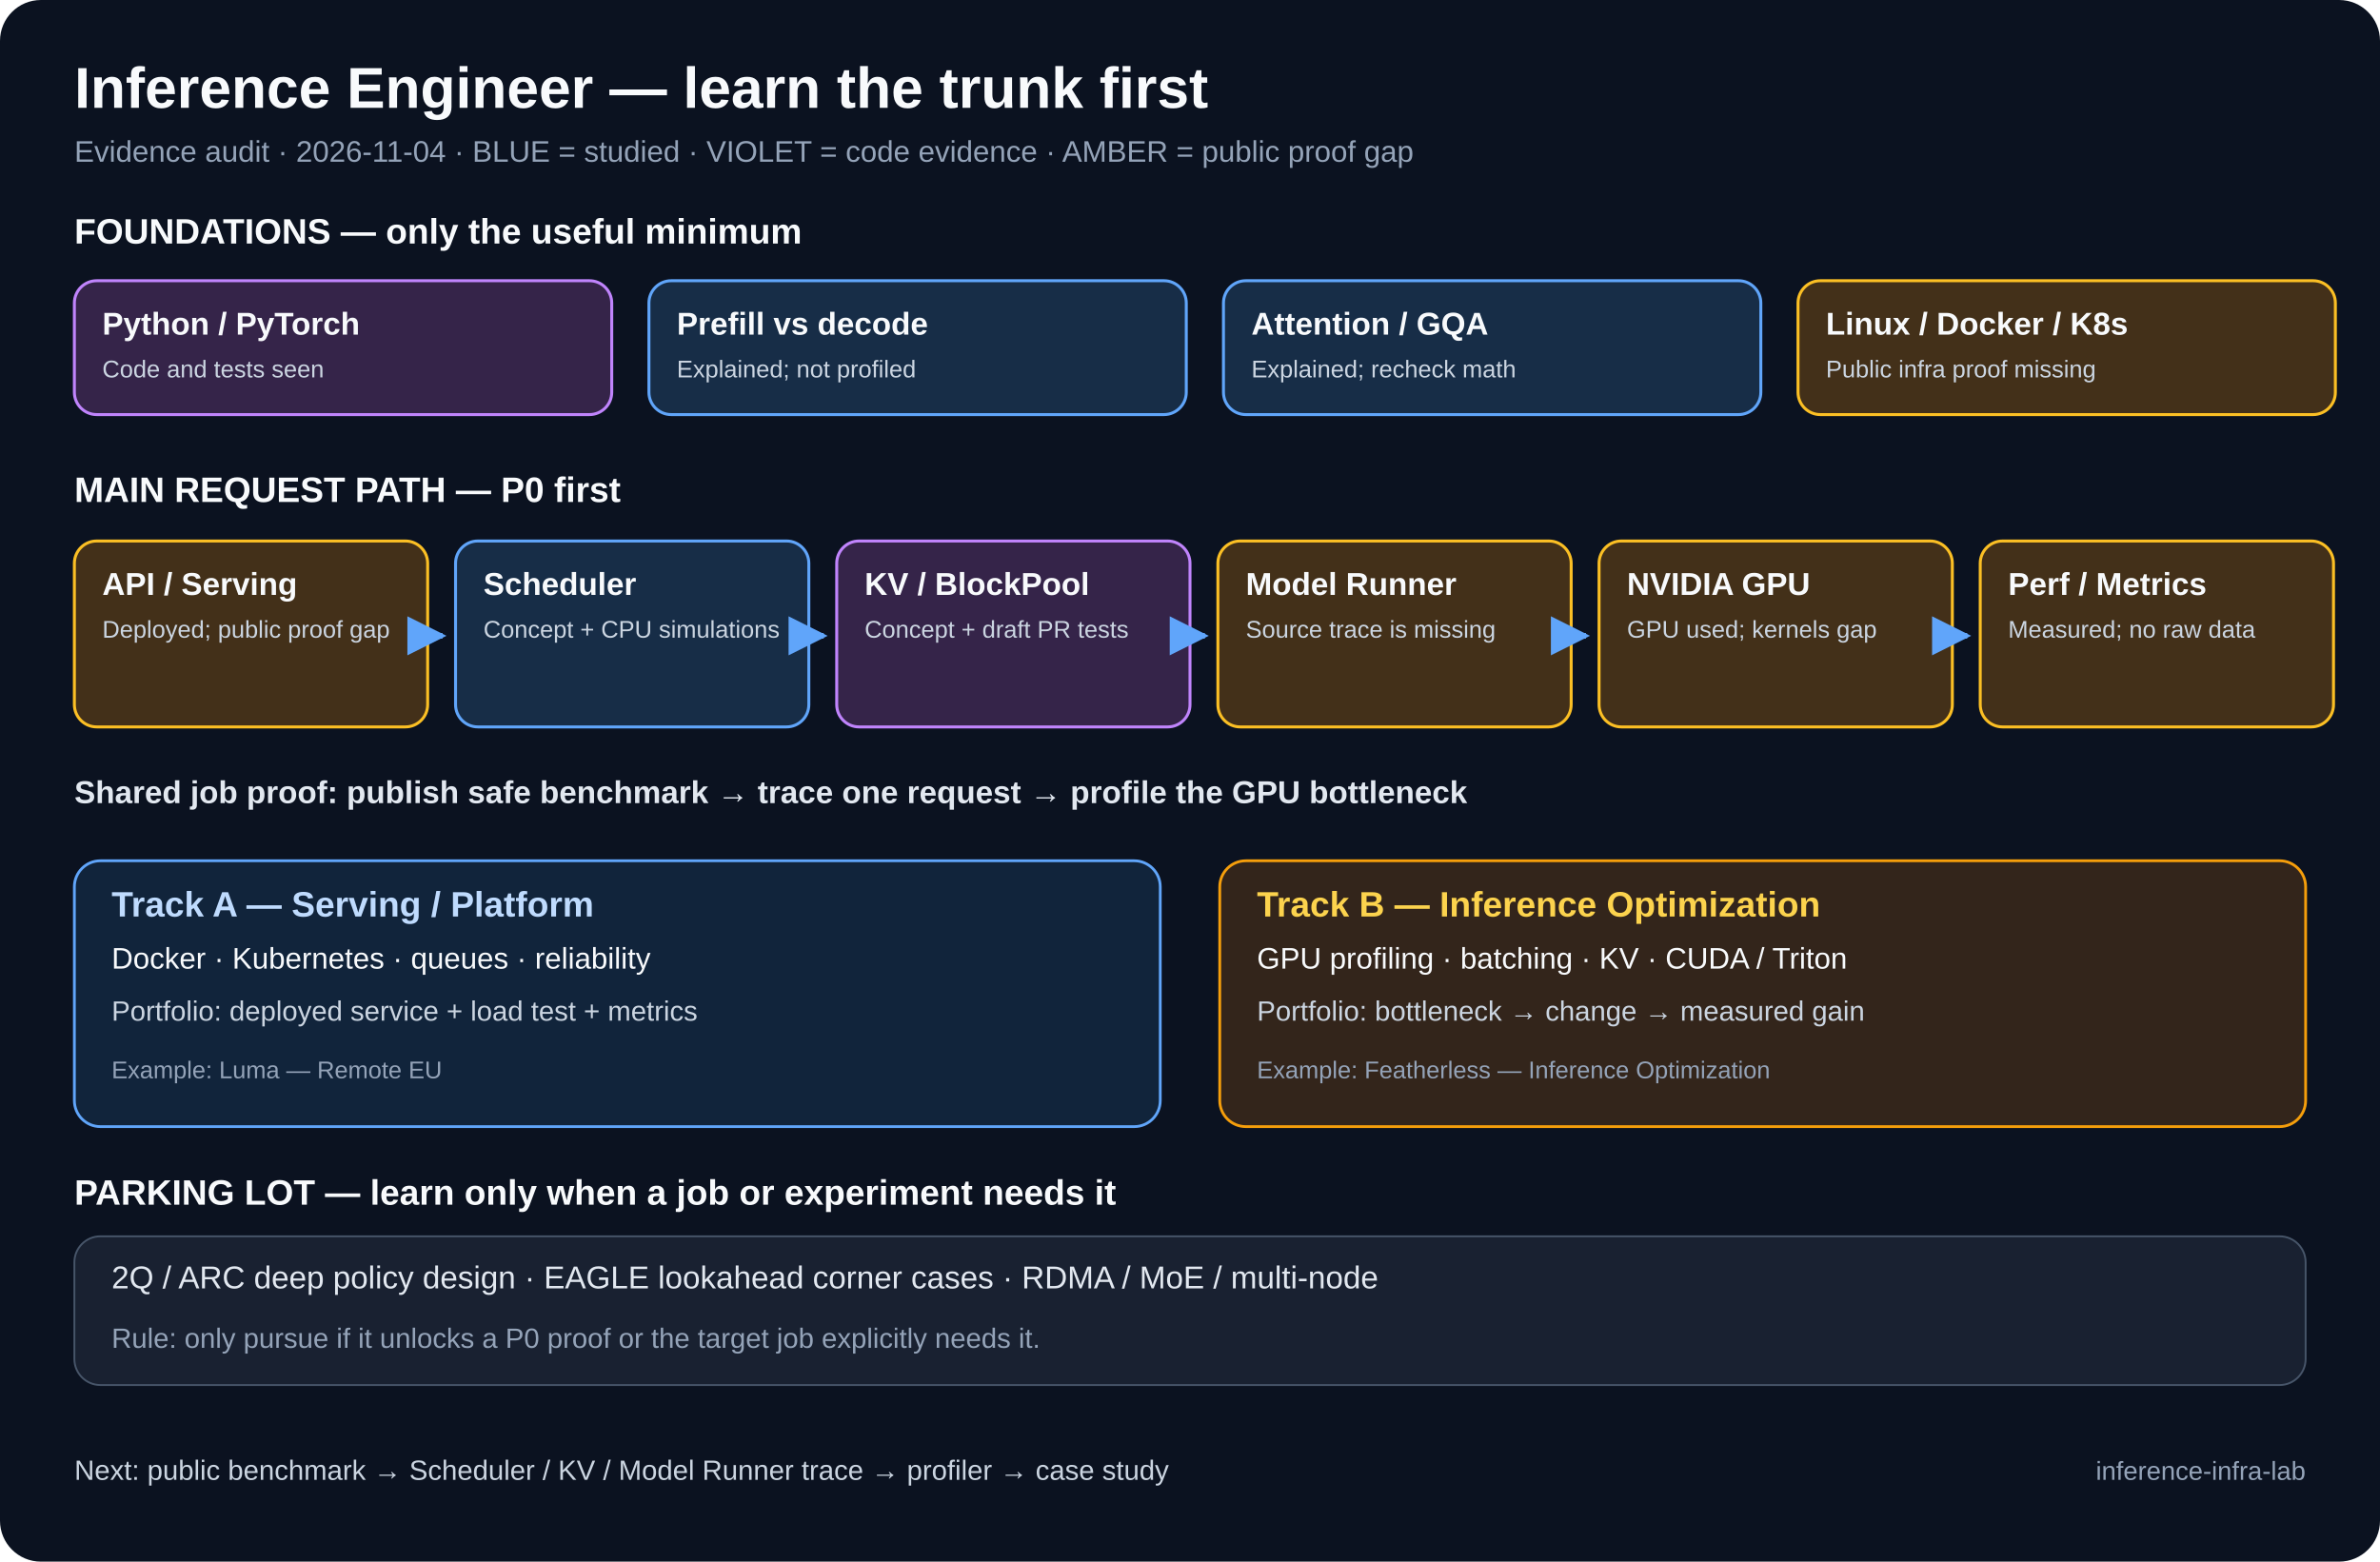
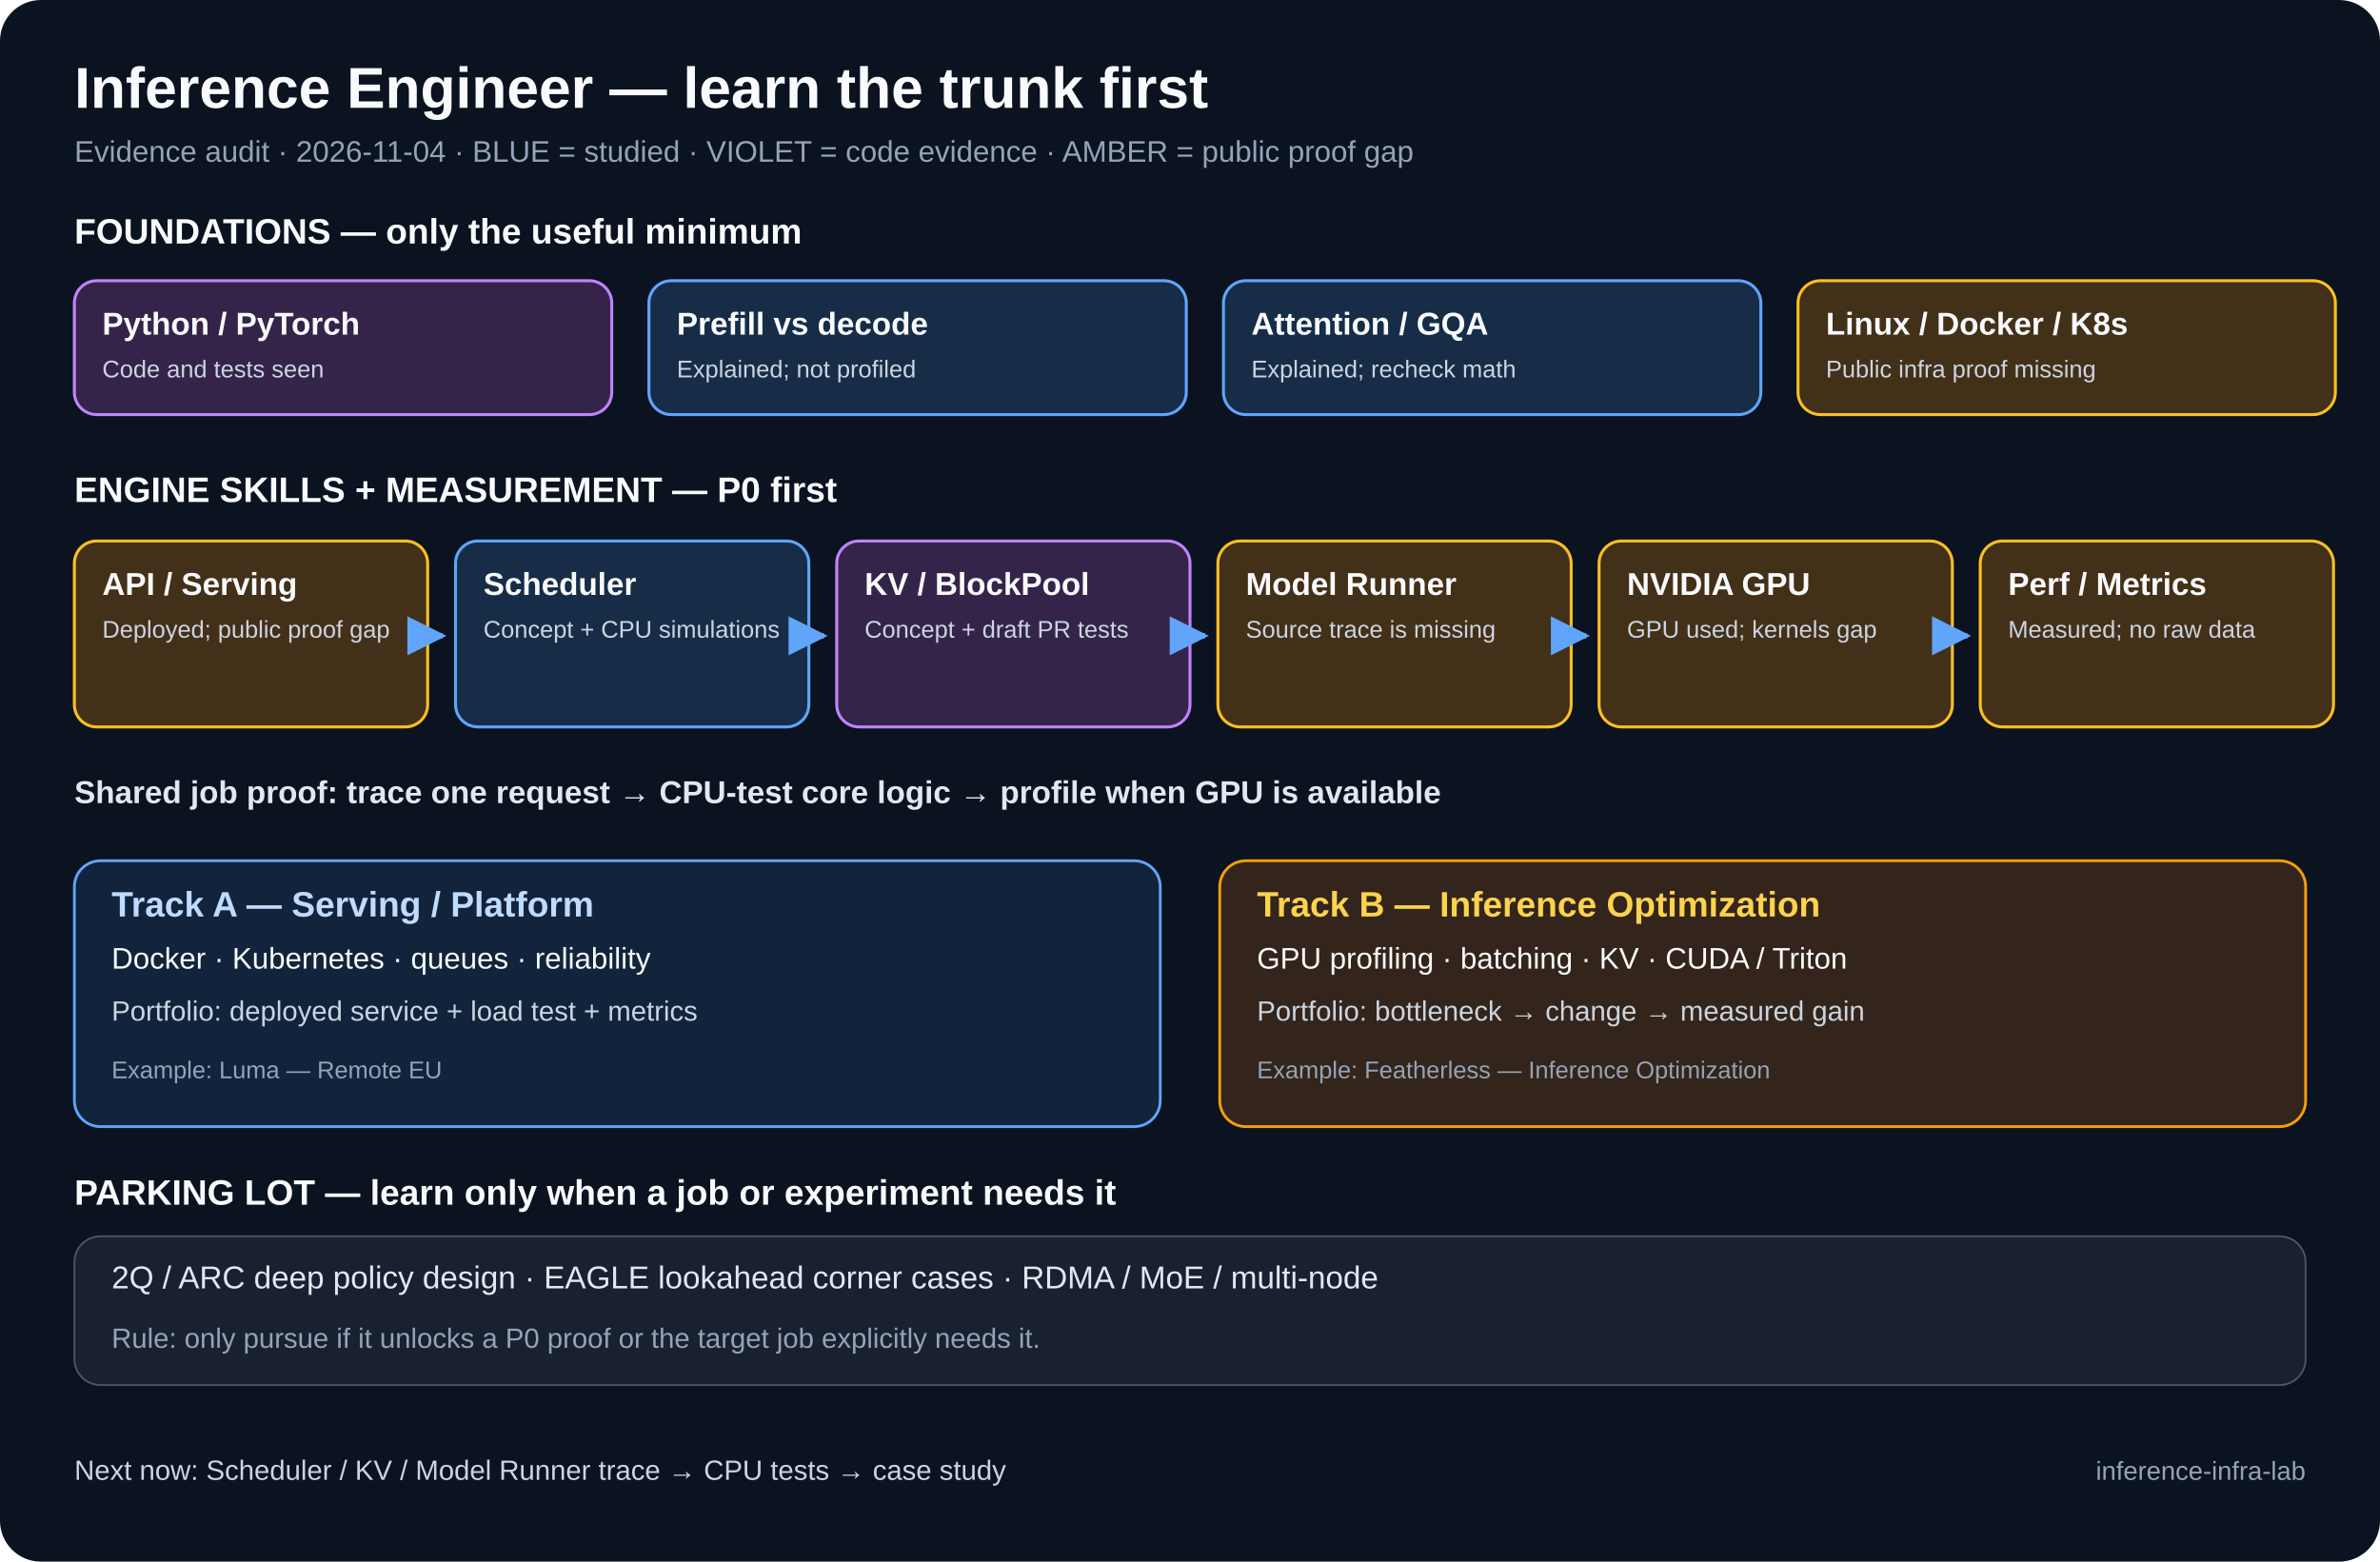
<svg xmlns="http://www.w3.org/2000/svg" width="1280" height="840" viewBox="0 0 1280 840" role="img" aria-labelledby="title desc">
  <defs>
    <marker id="arrow" viewBox="0 0 10 10" refX="9" refY="5" markerWidth="7" markerHeight="7" orient="auto-start-reverse">
      <path d="M 0 0 L 10 5 L 0 10 z" fill="#60a5fa" />
    </marker>
  </defs>
  <rect width="1280" height="840" rx="22" fill="#0b1220" />
  <text x="40" y="58" font-family="Arial,sans-serif" font-size="31" font-weight="bold" fill="#f8fafc">Inference Engineer — learn the trunk first</text>
  <text x="40" y="87" font-family="Arial,sans-serif" font-size="16" fill="#94a3b8">Evidence audit · 2026-11-04 · BLUE = studied · VIOLET = code evidence · AMBER = public proof gap</text>
  <text x="40" y="131" font-family="Arial,sans-serif" font-size="19" font-weight="bold" fill="#f8fafc">FOUNDATIONS — only the useful minimum</text>
  <rect x="40" y="151" width="289" height="72" rx="12" fill="#352449" stroke="#c084fc" stroke-width="1.6" />
  <text x="55" y="180" font-family="Arial,sans-serif" font-size="17" font-weight="bold" fill="#f8fafc">Python / PyTorch</text>
  <text x="55" y="203" font-family="Arial,sans-serif" font-size="13" fill="#cbd5e1">Code and tests seen</text>
  <rect x="349" y="151" width="289" height="72" rx="12" fill="#172d47" stroke="#60a5fa" stroke-width="1.6" />
  <text x="364" y="180" font-family="Arial,sans-serif" font-size="17" font-weight="bold" fill="#f8fafc">Prefill vs decode</text>
  <text x="364" y="203" font-family="Arial,sans-serif" font-size="13" fill="#cbd5e1">Explained; not profiled</text>
  <rect x="658" y="151" width="289" height="72" rx="12" fill="#172d47" stroke="#60a5fa" stroke-width="1.6" />
  <text x="673" y="180" font-family="Arial,sans-serif" font-size="17" font-weight="bold" fill="#f8fafc">Attention / GQA</text>
  <text x="673" y="203" font-family="Arial,sans-serif" font-size="13" fill="#cbd5e1">Explained; recheck math</text>
  <rect x="967" y="151" width="289" height="72" rx="12" fill="#433019" stroke="#fbbf24" stroke-width="1.6" />
  <text x="982" y="180" font-family="Arial,sans-serif" font-size="17" font-weight="bold" fill="#f8fafc">Linux / Docker / K8s</text>
  <text x="982" y="203" font-family="Arial,sans-serif" font-size="13" fill="#cbd5e1">Public infra proof missing</text>
-   <text x="40" y="270" font-family="Arial,sans-serif" font-size="19" font-weight="bold" fill="#f8fafc">MAIN REQUEST PATH — P0 first</text>
+   <text x="40" y="270" font-family="Arial,sans-serif" font-size="19" font-weight="bold" fill="#f8fafc">ENGINE SKILLS + MEASUREMENT — P0 first</text>
  <rect x="40" y="291" width="190" height="100" rx="12" fill="#433019" stroke="#fbbf24" stroke-width="1.6" />
  <text x="55" y="320" font-family="Arial,sans-serif" font-size="17" font-weight="bold" fill="#f8fafc">API / Serving</text>
  <text x="55" y="343" font-family="Arial,sans-serif" font-size="13" fill="#cbd5e1">Deployed; public proof gap</text>
  <rect x="245" y="291" width="190" height="100" rx="12" fill="#172d47" stroke="#60a5fa" stroke-width="1.6" />
  <text x="260" y="320" font-family="Arial,sans-serif" font-size="17" font-weight="bold" fill="#f8fafc">Scheduler</text>
  <text x="260" y="343" font-family="Arial,sans-serif" font-size="13" fill="#cbd5e1">Concept + CPU simulations</text>
  <rect x="450" y="291" width="190" height="100" rx="12" fill="#352449" stroke="#c084fc" stroke-width="1.6" />
  <text x="465" y="320" font-family="Arial,sans-serif" font-size="17" font-weight="bold" fill="#f8fafc">KV / BlockPool</text>
  <text x="465" y="343" font-family="Arial,sans-serif" font-size="13" fill="#cbd5e1">Concept + draft PR tests</text>
  <rect x="655" y="291" width="190" height="100" rx="12" fill="#433019" stroke="#fbbf24" stroke-width="1.6" />
  <text x="670" y="320" font-family="Arial,sans-serif" font-size="17" font-weight="bold" fill="#f8fafc">Model Runner</text>
  <text x="670" y="343" font-family="Arial,sans-serif" font-size="13" fill="#cbd5e1">Source trace is missing</text>
  <rect x="860" y="291" width="190" height="100" rx="12" fill="#433019" stroke="#fbbf24" stroke-width="1.6" />
  <text x="875" y="320" font-family="Arial,sans-serif" font-size="17" font-weight="bold" fill="#f8fafc">NVIDIA GPU</text>
  <text x="875" y="343" font-family="Arial,sans-serif" font-size="13" fill="#cbd5e1">GPU used; kernels gap</text>
  <rect x="1065" y="291" width="190" height="100" rx="12" fill="#433019" stroke="#fbbf24" stroke-width="1.6" />
  <text x="1080" y="320" font-family="Arial,sans-serif" font-size="17" font-weight="bold" fill="#f8fafc">Perf / Metrics</text>
  <text x="1080" y="343" font-family="Arial,sans-serif" font-size="13" fill="#cbd5e1">Measured; no raw data</text>
  <path d="M 232 342 H 238" fill="none" stroke="#60a5fa" stroke-width="3" stroke-dasharray="8 5" marker-end="url(#arrow)">
    <animate attributeName="stroke-dashoffset" from="26" to="0" dur="2s" repeatCount="indefinite" />
  </path>
  <path d="M 437 342 H 443" fill="none" stroke="#60a5fa" stroke-width="3" stroke-dasharray="8 5" marker-end="url(#arrow)">
    <animate attributeName="stroke-dashoffset" from="26" to="0" dur="2s" repeatCount="indefinite" />
  </path>
  <path d="M 642 342 H 648" fill="none" stroke="#60a5fa" stroke-width="3" stroke-dasharray="8 5" marker-end="url(#arrow)">
    <animate attributeName="stroke-dashoffset" from="26" to="0" dur="2s" repeatCount="indefinite" />
  </path>
  <path d="M 847 342 H 853" fill="none" stroke="#60a5fa" stroke-width="3" stroke-dasharray="8 5" marker-end="url(#arrow)">
    <animate attributeName="stroke-dashoffset" from="26" to="0" dur="2s" repeatCount="indefinite" />
  </path>
  <path d="M 1052 342 H 1058" fill="none" stroke="#60a5fa" stroke-width="3" stroke-dasharray="8 5" marker-end="url(#arrow)">
    <animate attributeName="stroke-dashoffset" from="26" to="0" dur="2s" repeatCount="indefinite" />
  </path>
-   <text x="40" y="432" font-family="Arial,sans-serif" font-size="17" font-weight="bold" fill="#e2e8f0">Shared job proof: publish safe benchmark → trace one request → profile the GPU bottleneck</text>
+   <text x="40" y="432" font-family="Arial,sans-serif" font-size="17" font-weight="bold" fill="#e2e8f0">Shared job proof: trace one request → CPU-test core logic → profile when GPU is available</text>
  <rect x="40" y="463" width="584" height="143" rx="14" fill="#11243b" stroke="#60a5fa" stroke-width="1.5" />
  <text x="60" y="493" font-family="Arial,sans-serif" font-size="19" font-weight="bold" fill="#bfdbfe">Track A — Serving / Platform</text>
  <text x="60" y="521" font-family="Arial,sans-serif" font-size="16" fill="#f8fafc">Docker · Kubernetes · queues · reliability</text>
  <text x="60" y="549" font-family="Arial,sans-serif" font-size="15" fill="#cbd5e1">Portfolio: deployed service + load test + metrics</text>
  <text x="60" y="580" font-family="Arial,sans-serif" font-size="13" fill="#94a3b8">Example: Luma — Remote EU</text>
  <rect x="656" y="463" width="584" height="143" rx="14" fill="#33251b" stroke="#f59e0b" stroke-width="1.5" />
  <text x="676" y="493" font-family="Arial,sans-serif" font-size="19" font-weight="bold" fill="#fcd34d">Track B — Inference Optimization</text>
  <text x="676" y="521" font-family="Arial,sans-serif" font-size="16" fill="#f8fafc">GPU profiling · batching · KV · CUDA / Triton</text>
  <text x="676" y="549" font-family="Arial,sans-serif" font-size="15" fill="#cbd5e1">Portfolio: bottleneck → change → measured gain</text>
  <text x="676" y="580" font-family="Arial,sans-serif" font-size="13" fill="#94a3b8">Example: Featherless — Inference Optimization</text>
  <text x="40" y="648" font-family="Arial,sans-serif" font-size="19" font-weight="bold" fill="#f8fafc">PARKING LOT — learn only when a job or experiment needs it</text>
  <rect x="40" y="665" width="1200" height="80" rx="14" fill="#192131" stroke="#475569" />
  <text x="60" y="693" font-family="Arial,sans-serif" font-size="17" fill="#e2e8f0">2Q / ARC deep policy design  ·  EAGLE lookahead corner cases  ·  RDMA / MoE / multi-node</text>
  <text x="60" y="725" font-family="Arial,sans-serif" font-size="15" fill="#94a3b8">Rule: only pursue if it unlocks a P0 proof or the target job explicitly needs it.</text>
-   <text x="40" y="796" font-family="Arial,sans-serif" font-size="15" fill="#cbd5e1">Next: public benchmark → Scheduler / KV / Model Runner trace → profiler → case study</text>
+   <text x="40" y="796" font-family="Arial,sans-serif" font-size="15" fill="#cbd5e1">Next now: Scheduler / KV / Model Runner trace → CPU tests → case study</text>
  <text x="1240" y="796" text-anchor="end" font-family="Arial,sans-serif" font-size="14" fill="#94a3b8">inference-infra-lab</text>
</svg>
